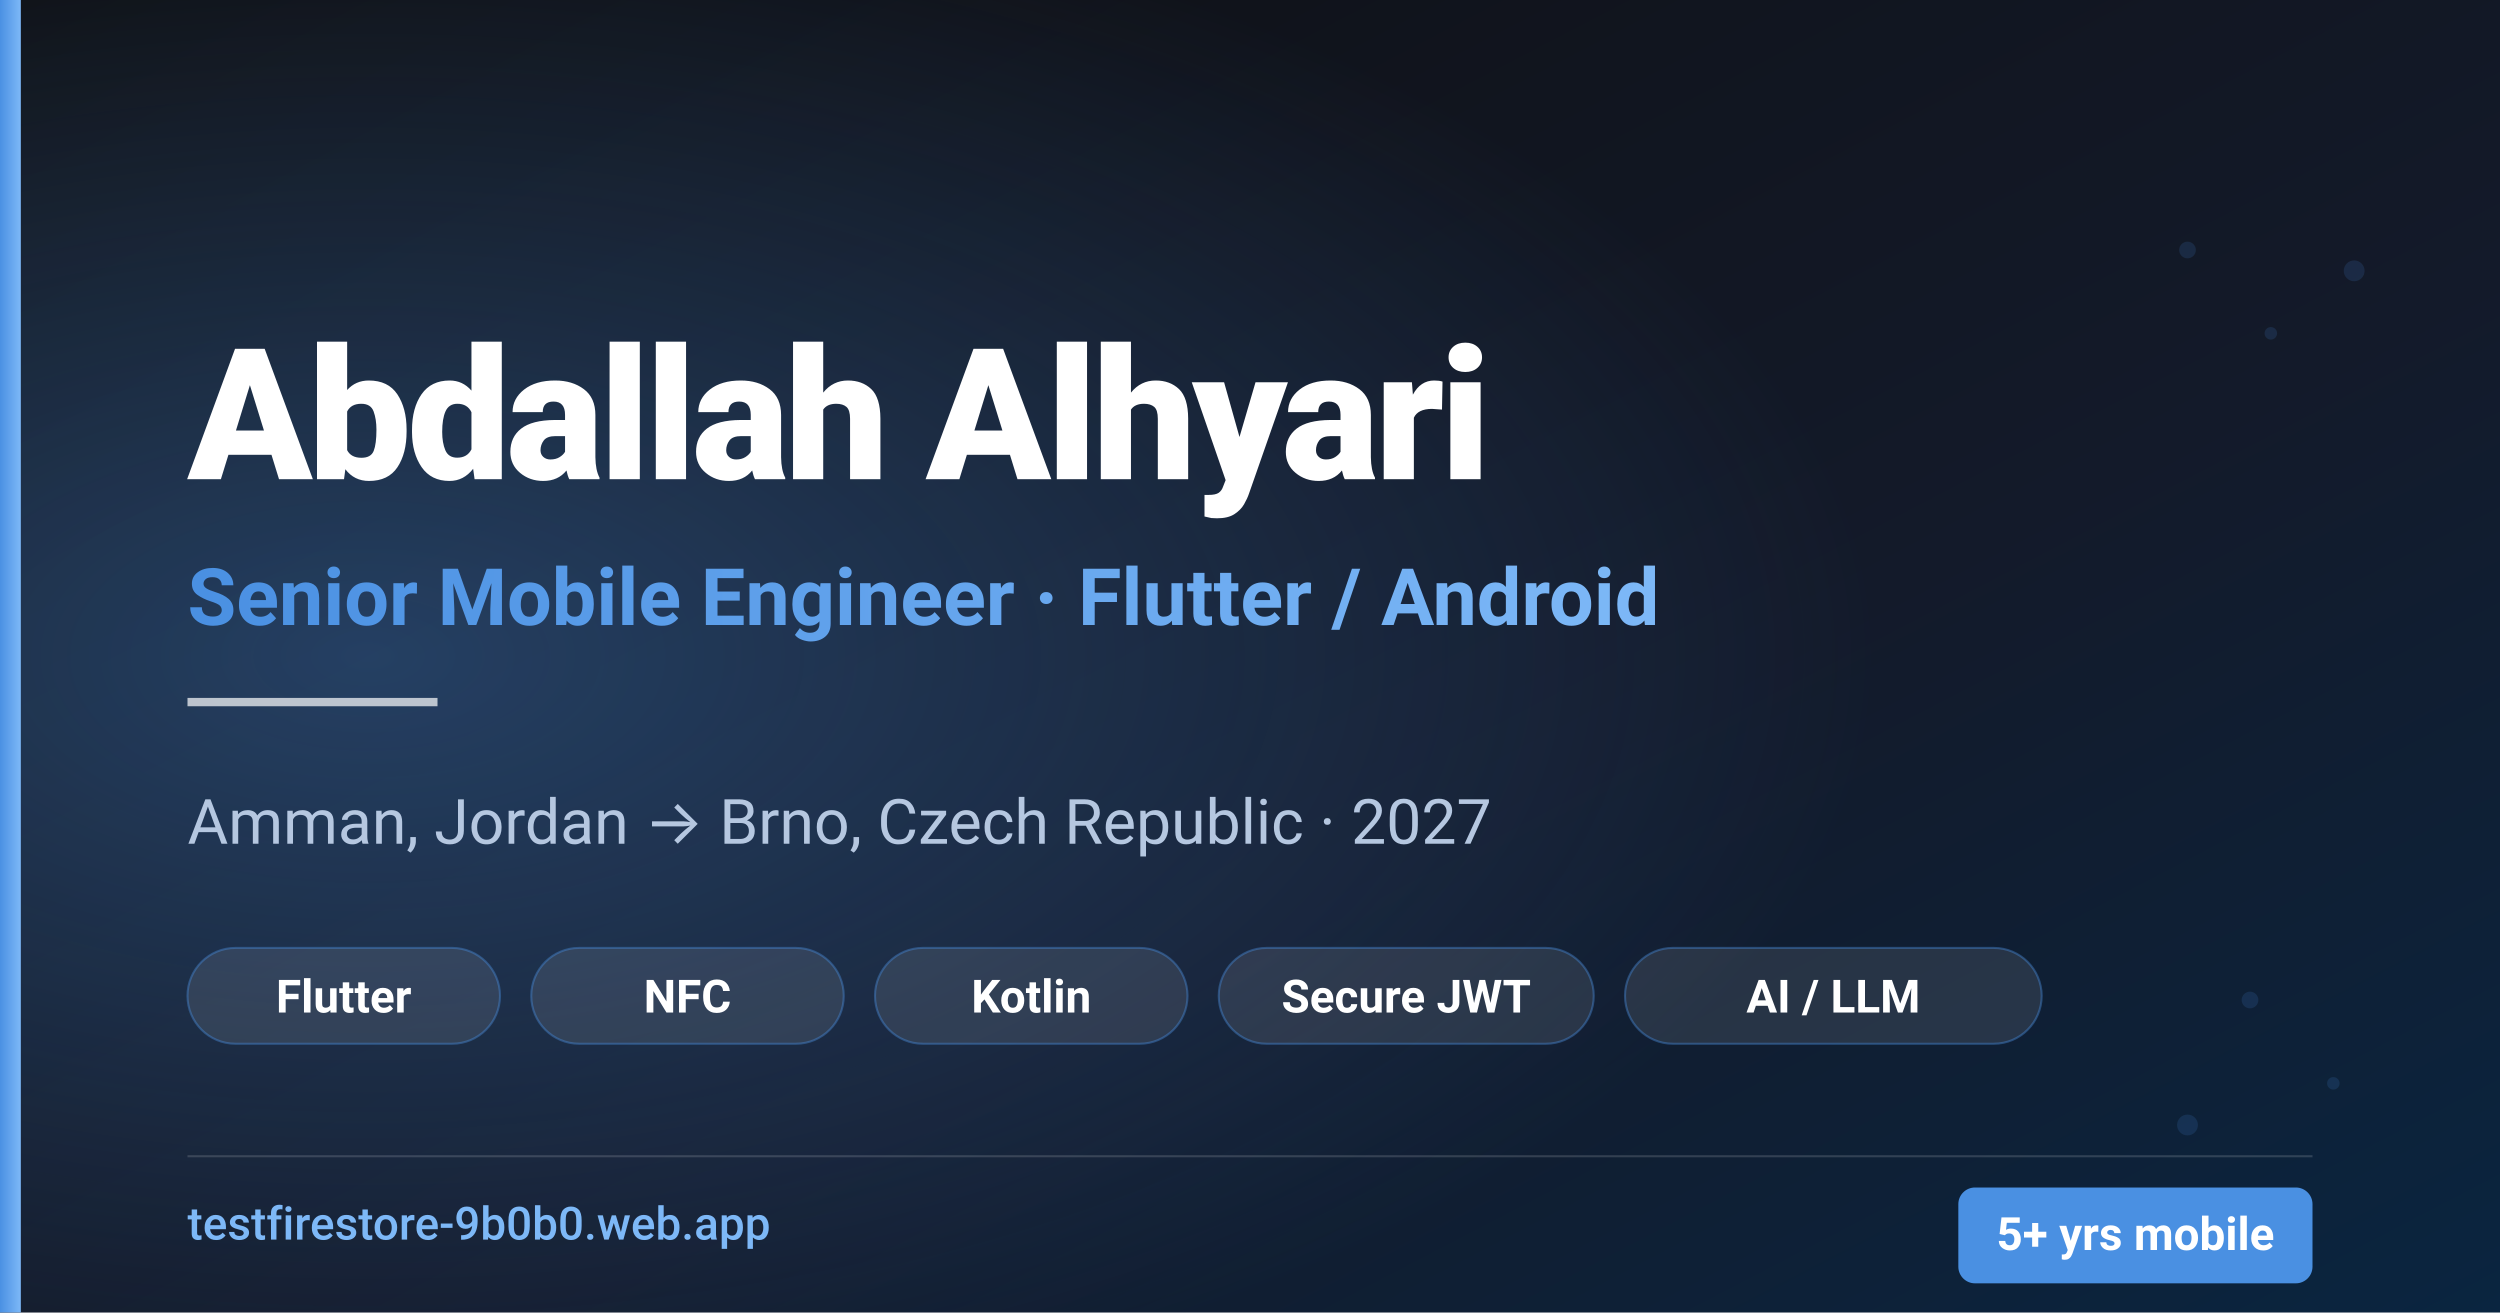
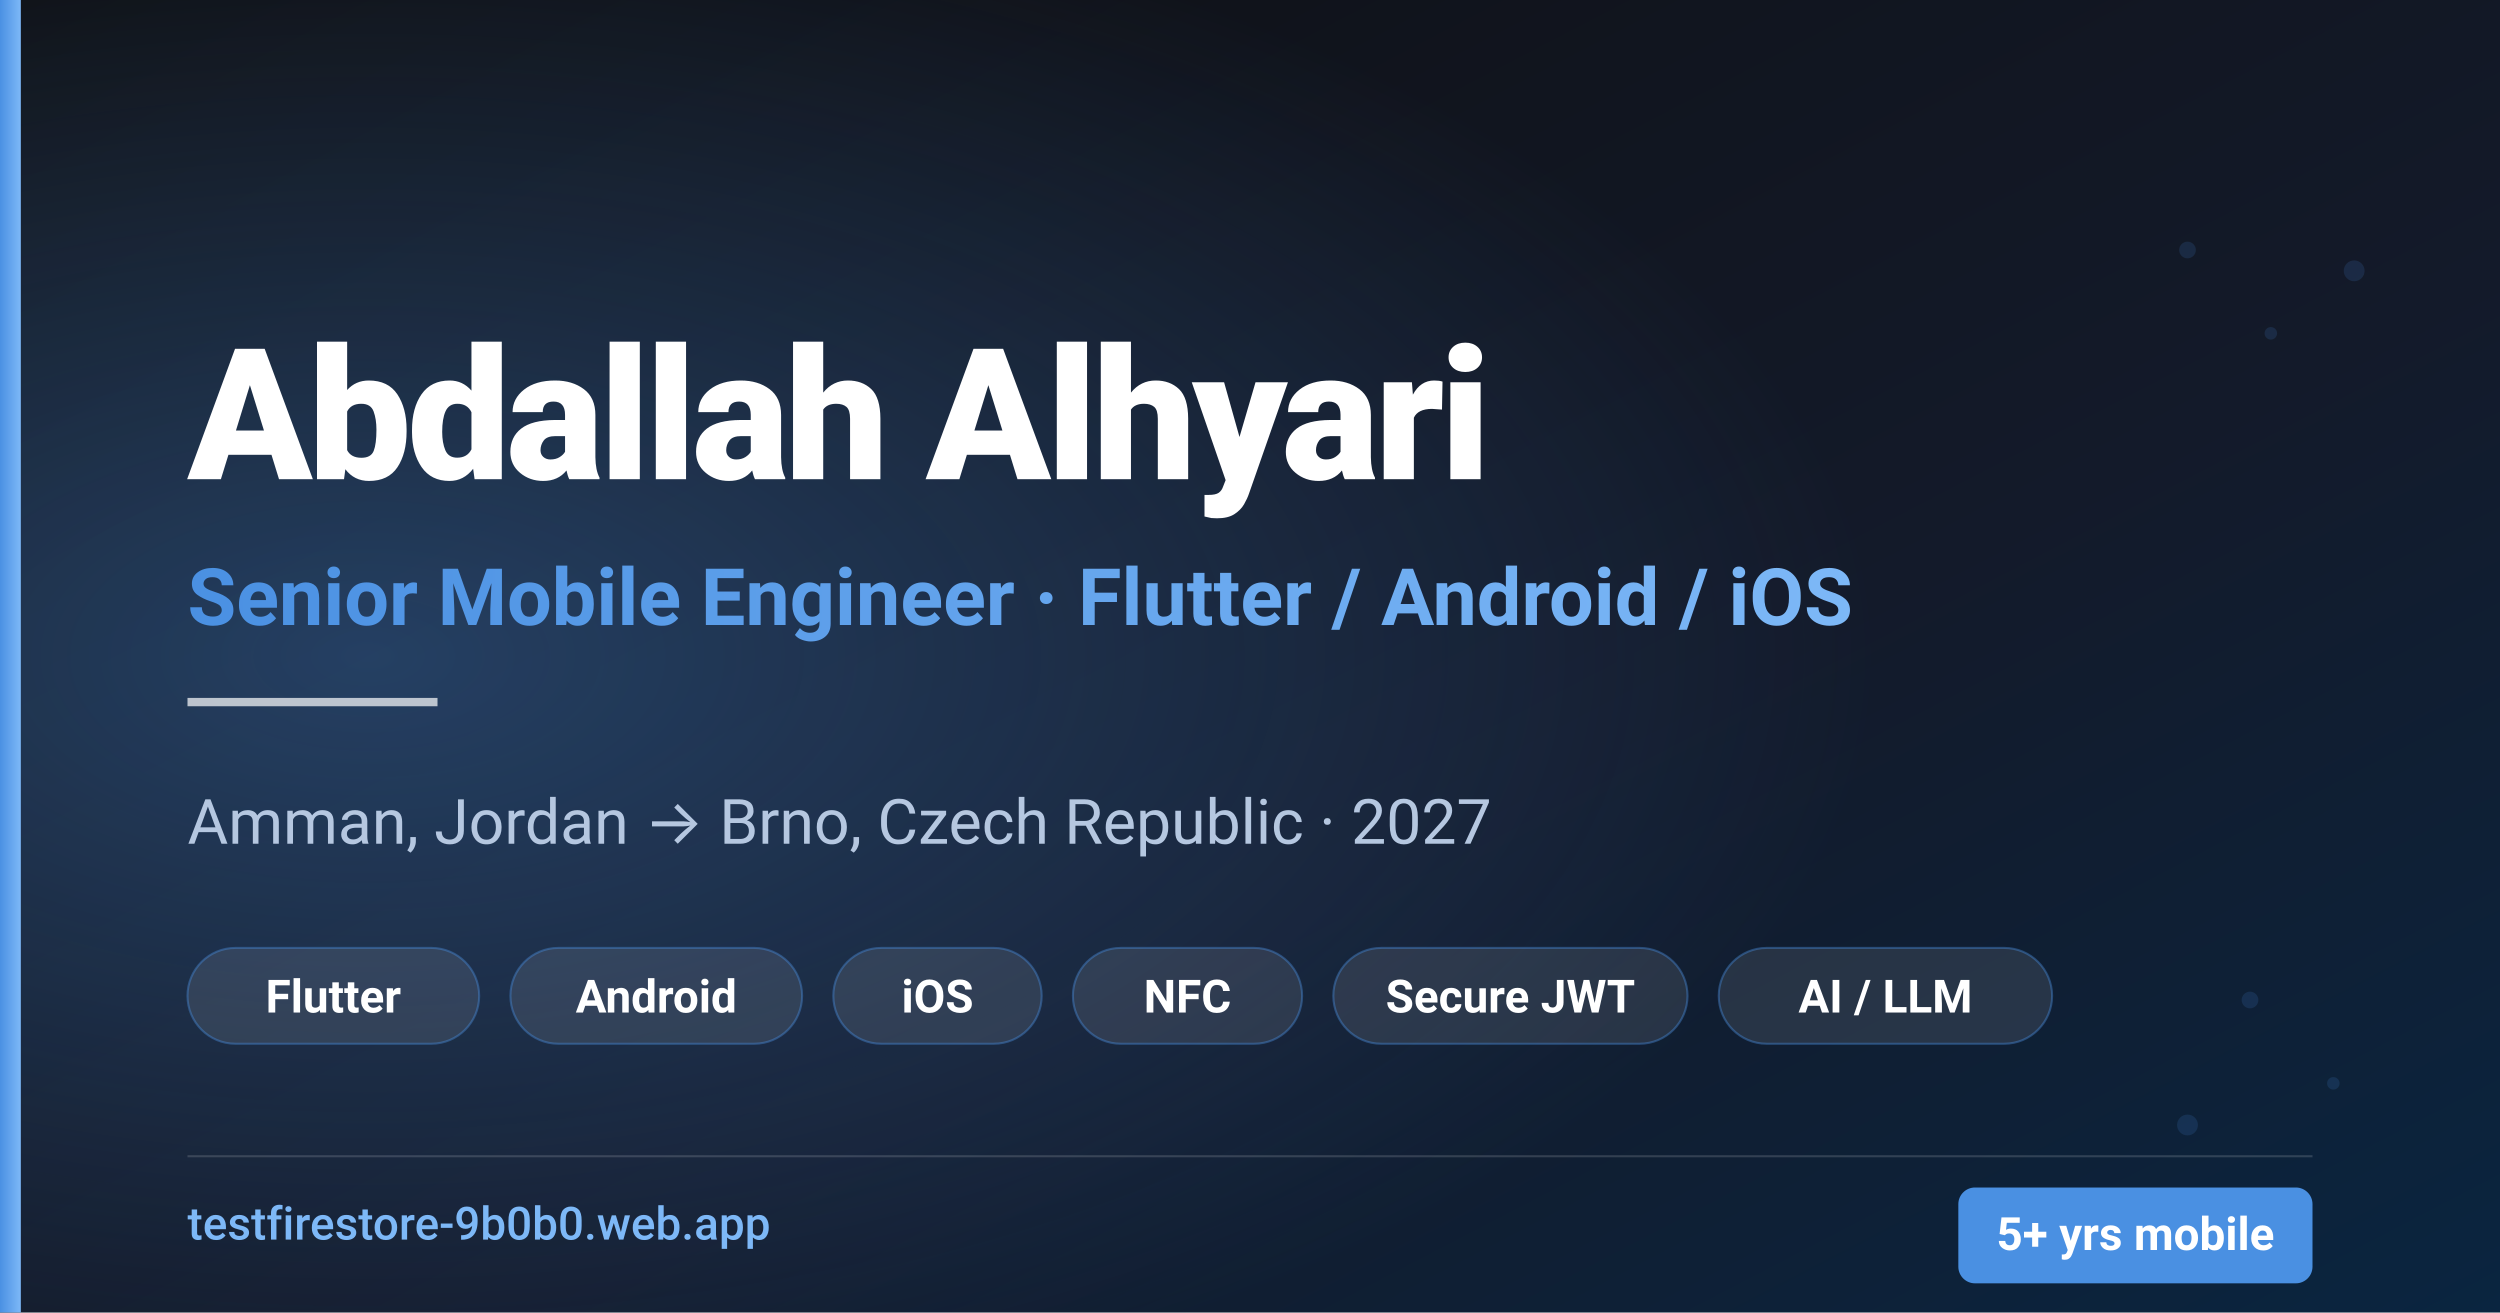
<svg xmlns="http://www.w3.org/2000/svg" width="1200" height="630" viewBox="0 0 1200 630">
  <defs>
    <linearGradient id="bg" x1="0" y1="0" x2="1" y2="1">
      <stop offset="0%" stop-color="#0E0E10" />
      <stop offset="60%" stop-color="#131A2A" />
      <stop offset="100%" stop-color="#0A2540" />
    </linearGradient>
    <linearGradient id="accent" x1="0" y1="0" x2="1" y2="0">
      <stop offset="0%" stop-color="#4A90E2" />
      <stop offset="100%" stop-color="#7DB8F7" />
    </linearGradient>
    <radialGradient id="glow" cx="0.15" cy="0.5" r="0.6">
      <stop offset="0%" stop-color="#4A90E2" stop-opacity="0.35" />
      <stop offset="100%" stop-color="#4A90E2" stop-opacity="0" />
    </radialGradient>
    <filter id="softShadow" x="-20%" y="-20%" width="140%" height="140%">
      <feGaussianBlur stdDeviation="8" />
    </filter>
  </defs>
  <rect width="1200" height="630" fill="url(#bg)" />
  <rect width="1200" height="630" fill="url(#glow)" />
  <rect x="0" y="0" width="10" height="630" fill="url(#accent)" />
  <g fill="#4A90E2" opacity="0.15">
    <circle cx="1050" cy="120" r="4" />
    <circle cx="1090" cy="160" r="3" />
    <circle cx="1130" cy="130" r="5" />
    <circle cx="1080" cy="480" r="4" />
    <circle cx="1120" cy="520" r="3" />
    <circle cx="1050" cy="540" r="5" />
  </g>
  <text x="90" y="230" font-family="-apple-system, BlinkMacSystemFont, 'Segoe UI', Roboto, sans-serif" font-size="88" font-weight="900" fill="#FFFFFF" letter-spacing="-2">
    Abdallah Alhyari
  </text>
  <text x="90" y="300" font-family="-apple-system, BlinkMacSystemFont, 'Segoe UI', Roboto, sans-serif" font-size="38" font-weight="600" fill="url(#accent)">
-     Senior Mobile Engineer · Flutter / Android
+     Senior Mobile Engineer · Flutter / Android / iOS
  </text>
  <rect x="90" y="335" width="120" height="4" fill="#FFFFFF" opacity="0.7" />
  <text x="90" y="405" font-family="-apple-system, BlinkMacSystemFont, 'Segoe UI', Roboto, sans-serif" font-size="30" font-weight="400" fill="#B5C7E0">
    Amman, Jordan  →  Brno, Czech Republic · 2027
  </text>
  <g font-family="-apple-system, BlinkMacSystemFont, 'Segoe UI', Roboto, sans-serif" font-size="22" font-weight="600" fill="#FFFFFF">
    <g>
-       <rect x="90" y="455" width="150" height="46" rx="23" fill="#FFFFFF" fill-opacity="0.10" stroke="#4A90E2" stroke-opacity="0.4" />
-       <text x="165" y="486" text-anchor="middle">Flutter</text>
+       <rect x="90" y="455" width="140" height="46" rx="23" fill="#FFFFFF" fill-opacity="0.10" stroke="#4A90E2" stroke-opacity="0.4" />
+       <text x="160" y="486" text-anchor="middle">Flutter</text>
    </g>
    <g>
-       <rect x="255" y="455" width="150" height="46" rx="23" fill="#FFFFFF" fill-opacity="0.10" stroke="#4A90E2" stroke-opacity="0.4" />
-       <text x="330" y="486" text-anchor="middle">NFC</text>
+       <rect x="245" y="455" width="140" height="46" rx="23" fill="#FFFFFF" fill-opacity="0.10" stroke="#4A90E2" stroke-opacity="0.4" />
+       <text x="315" y="486" text-anchor="middle">Android</text>
    </g>
    <g>
-       <rect x="420" y="455" width="150" height="46" rx="23" fill="#FFFFFF" fill-opacity="0.10" stroke="#4A90E2" stroke-opacity="0.4" />
-       <text x="495" y="486" text-anchor="middle">Kotlin</text>
+       <rect x="400" y="455" width="100" height="46" rx="23" fill="#FFFFFF" fill-opacity="0.10" stroke="#4A90E2" stroke-opacity="0.4" />
+       <text x="450" y="486" text-anchor="middle">iOS</text>
    </g>
    <g>
-       <rect x="585" y="455" width="180" height="46" rx="23" fill="#FFFFFF" fill-opacity="0.10" stroke="#4A90E2" stroke-opacity="0.4" />
-       <text x="675" y="486" text-anchor="middle">Secure JWT</text>
+       <rect x="515" y="455" width="110" height="46" rx="23" fill="#FFFFFF" fill-opacity="0.10" stroke="#4A90E2" stroke-opacity="0.4" />
+       <text x="570" y="486" text-anchor="middle">NFC</text>
    </g>
    <g>
-       <rect x="780" y="455" width="200" height="46" rx="23" fill="#FFFFFF" fill-opacity="0.10" stroke="#4A90E2" stroke-opacity="0.4" />
-       <text x="880" y="486" text-anchor="middle">AI / LLM</text>
+       <rect x="640" y="455" width="170" height="46" rx="23" fill="#FFFFFF" fill-opacity="0.10" stroke="#4A90E2" stroke-opacity="0.4" />
+       <text x="725" y="486" text-anchor="middle">Secure JWT</text>
+     </g>
+     <g>
+       <rect x="825" y="455" width="160" height="46" rx="23" fill="#FFFFFF" fill-opacity="0.10" stroke="#4A90E2" stroke-opacity="0.4" />
+       <text x="905" y="486" text-anchor="middle">AI / LLM</text>
    </g>
  </g>
  <line x1="90" y1="555" x2="1110" y2="555" stroke="#FFFFFF" stroke-opacity="0.15" stroke-width="1" />
  <text x="90" y="595" font-family="-apple-system, BlinkMacSystemFont, 'Segoe UI', Roboto, monospace" font-size="22" font-weight="500" fill="#7DB8F7">
    testfirestore-9b0b0.web.app
  </text>
  <g>
    <rect x="940" y="570" width="170" height="46" rx="8" fill="#4A90E2" />
    <text x="1025" y="600" font-family="-apple-system, BlinkMacSystemFont, 'Segoe UI', Roboto, sans-serif" font-size="22" font-weight="700" fill="#FFFFFF" text-anchor="middle">
      5+ yrs mobile
    </text>
  </g>
</svg>
